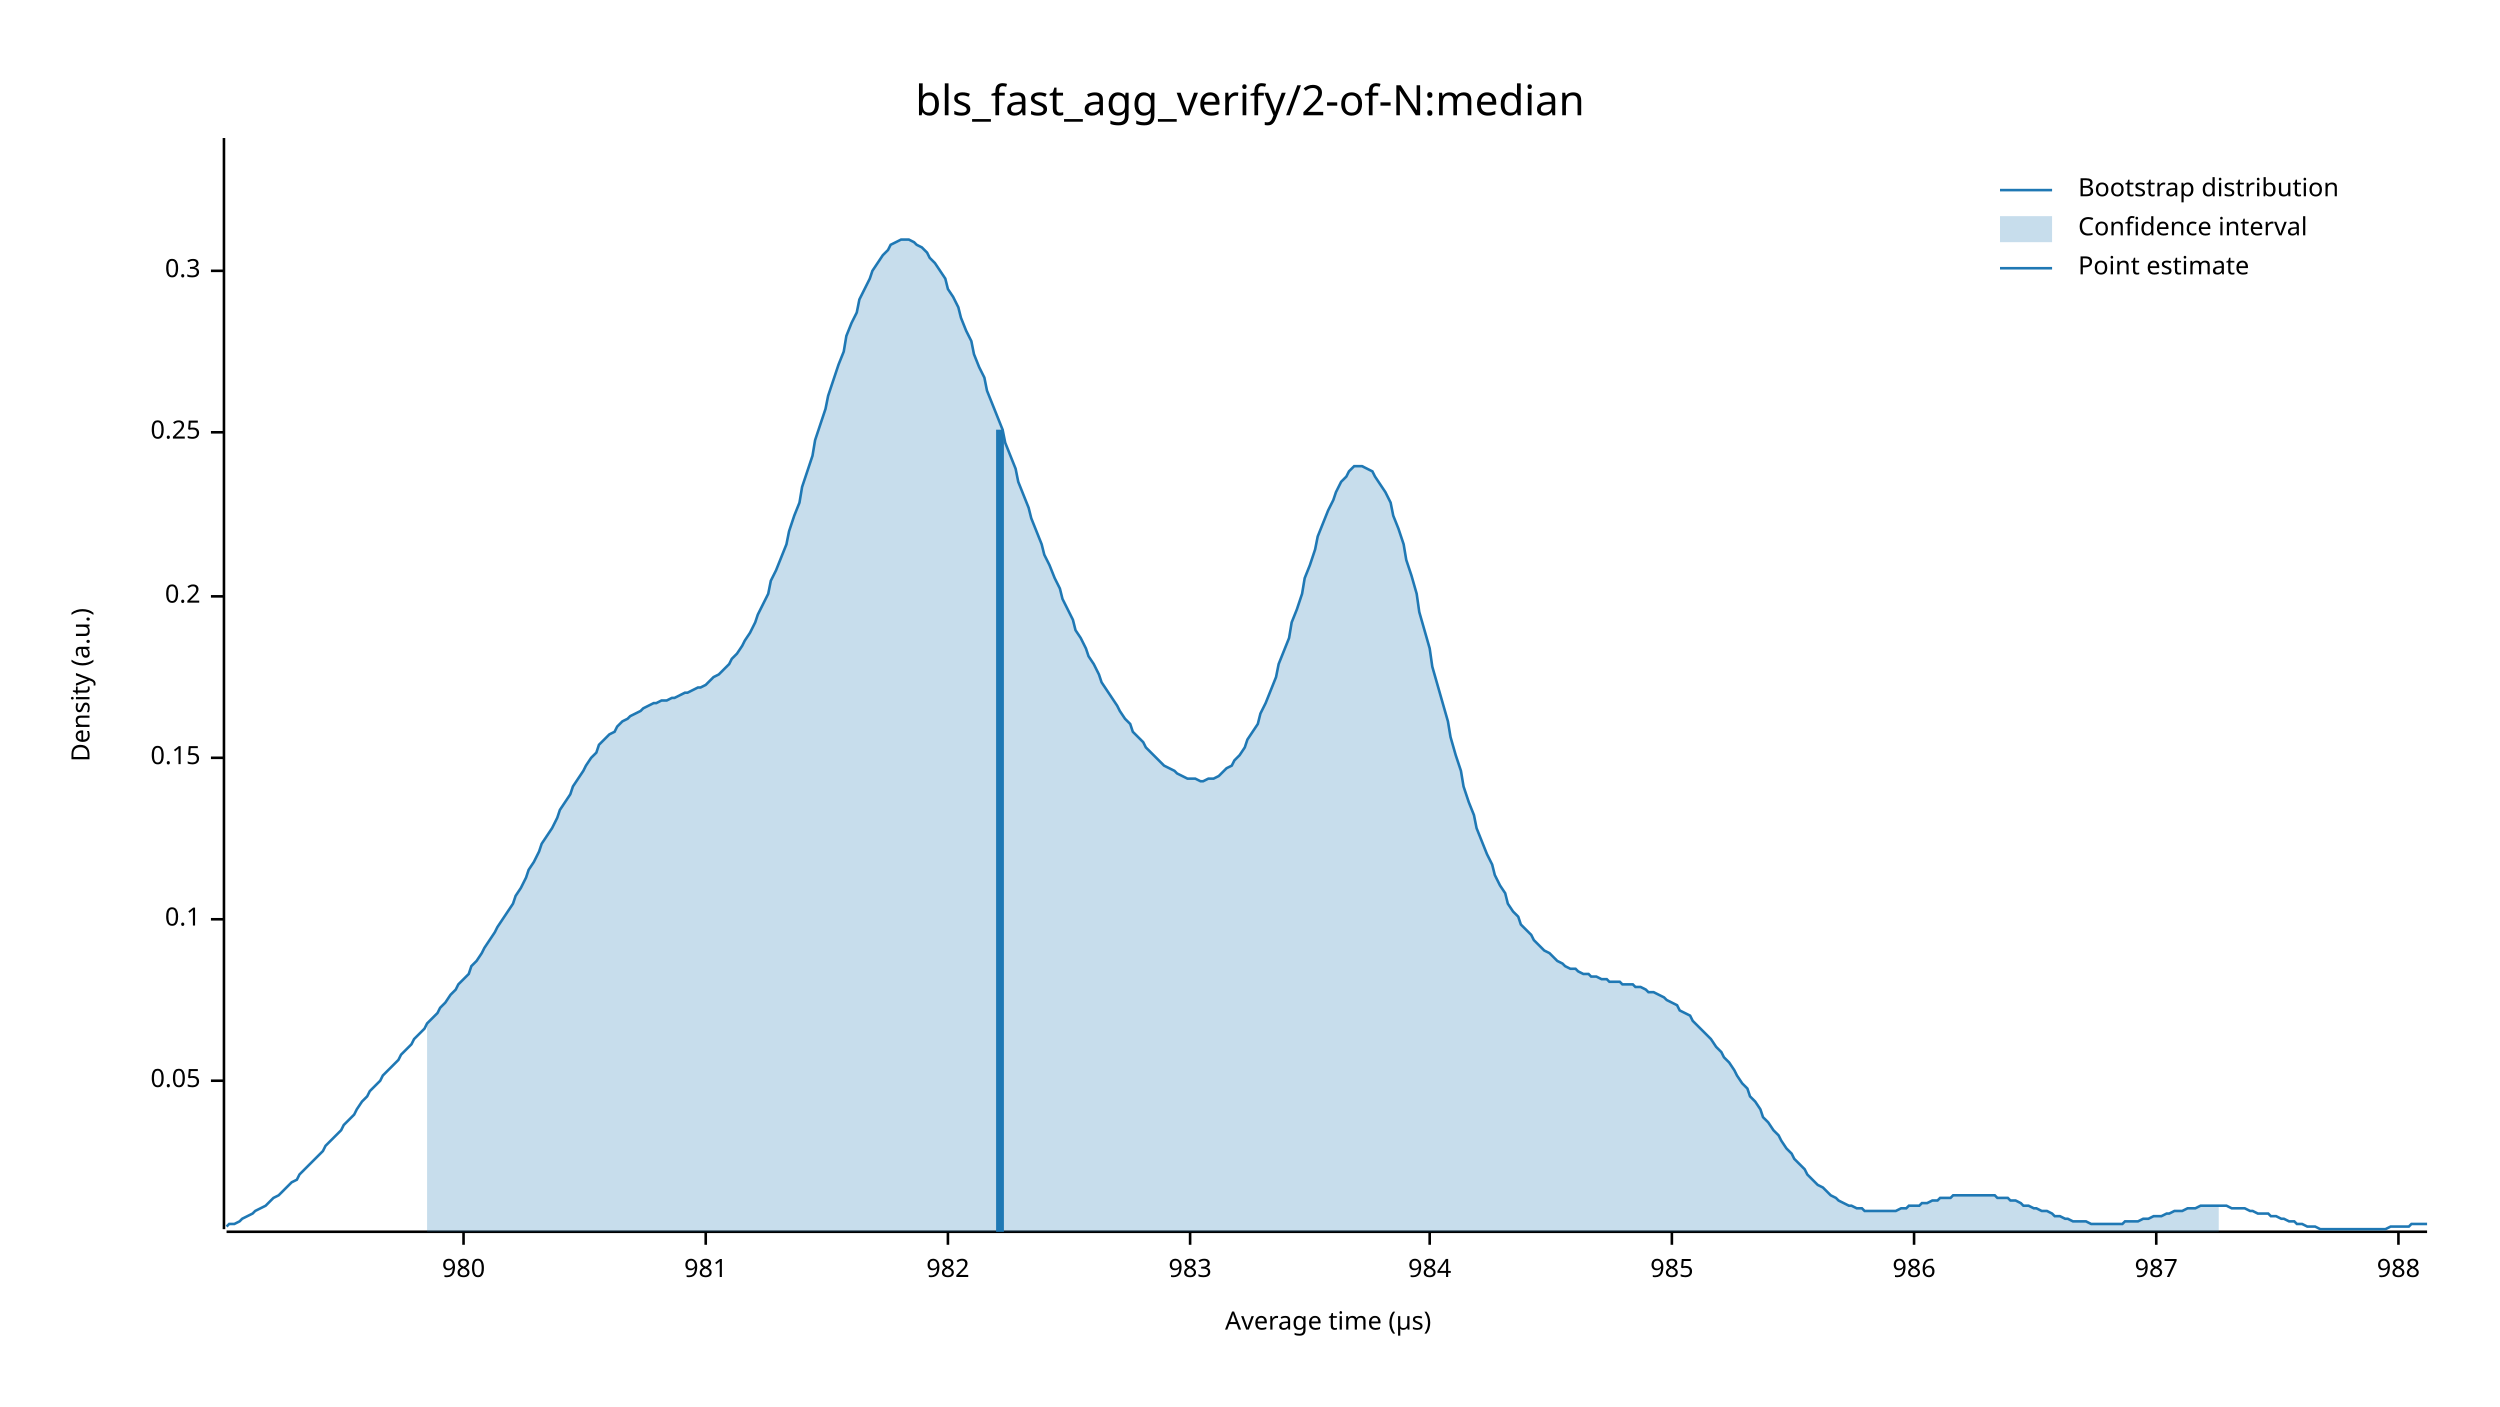
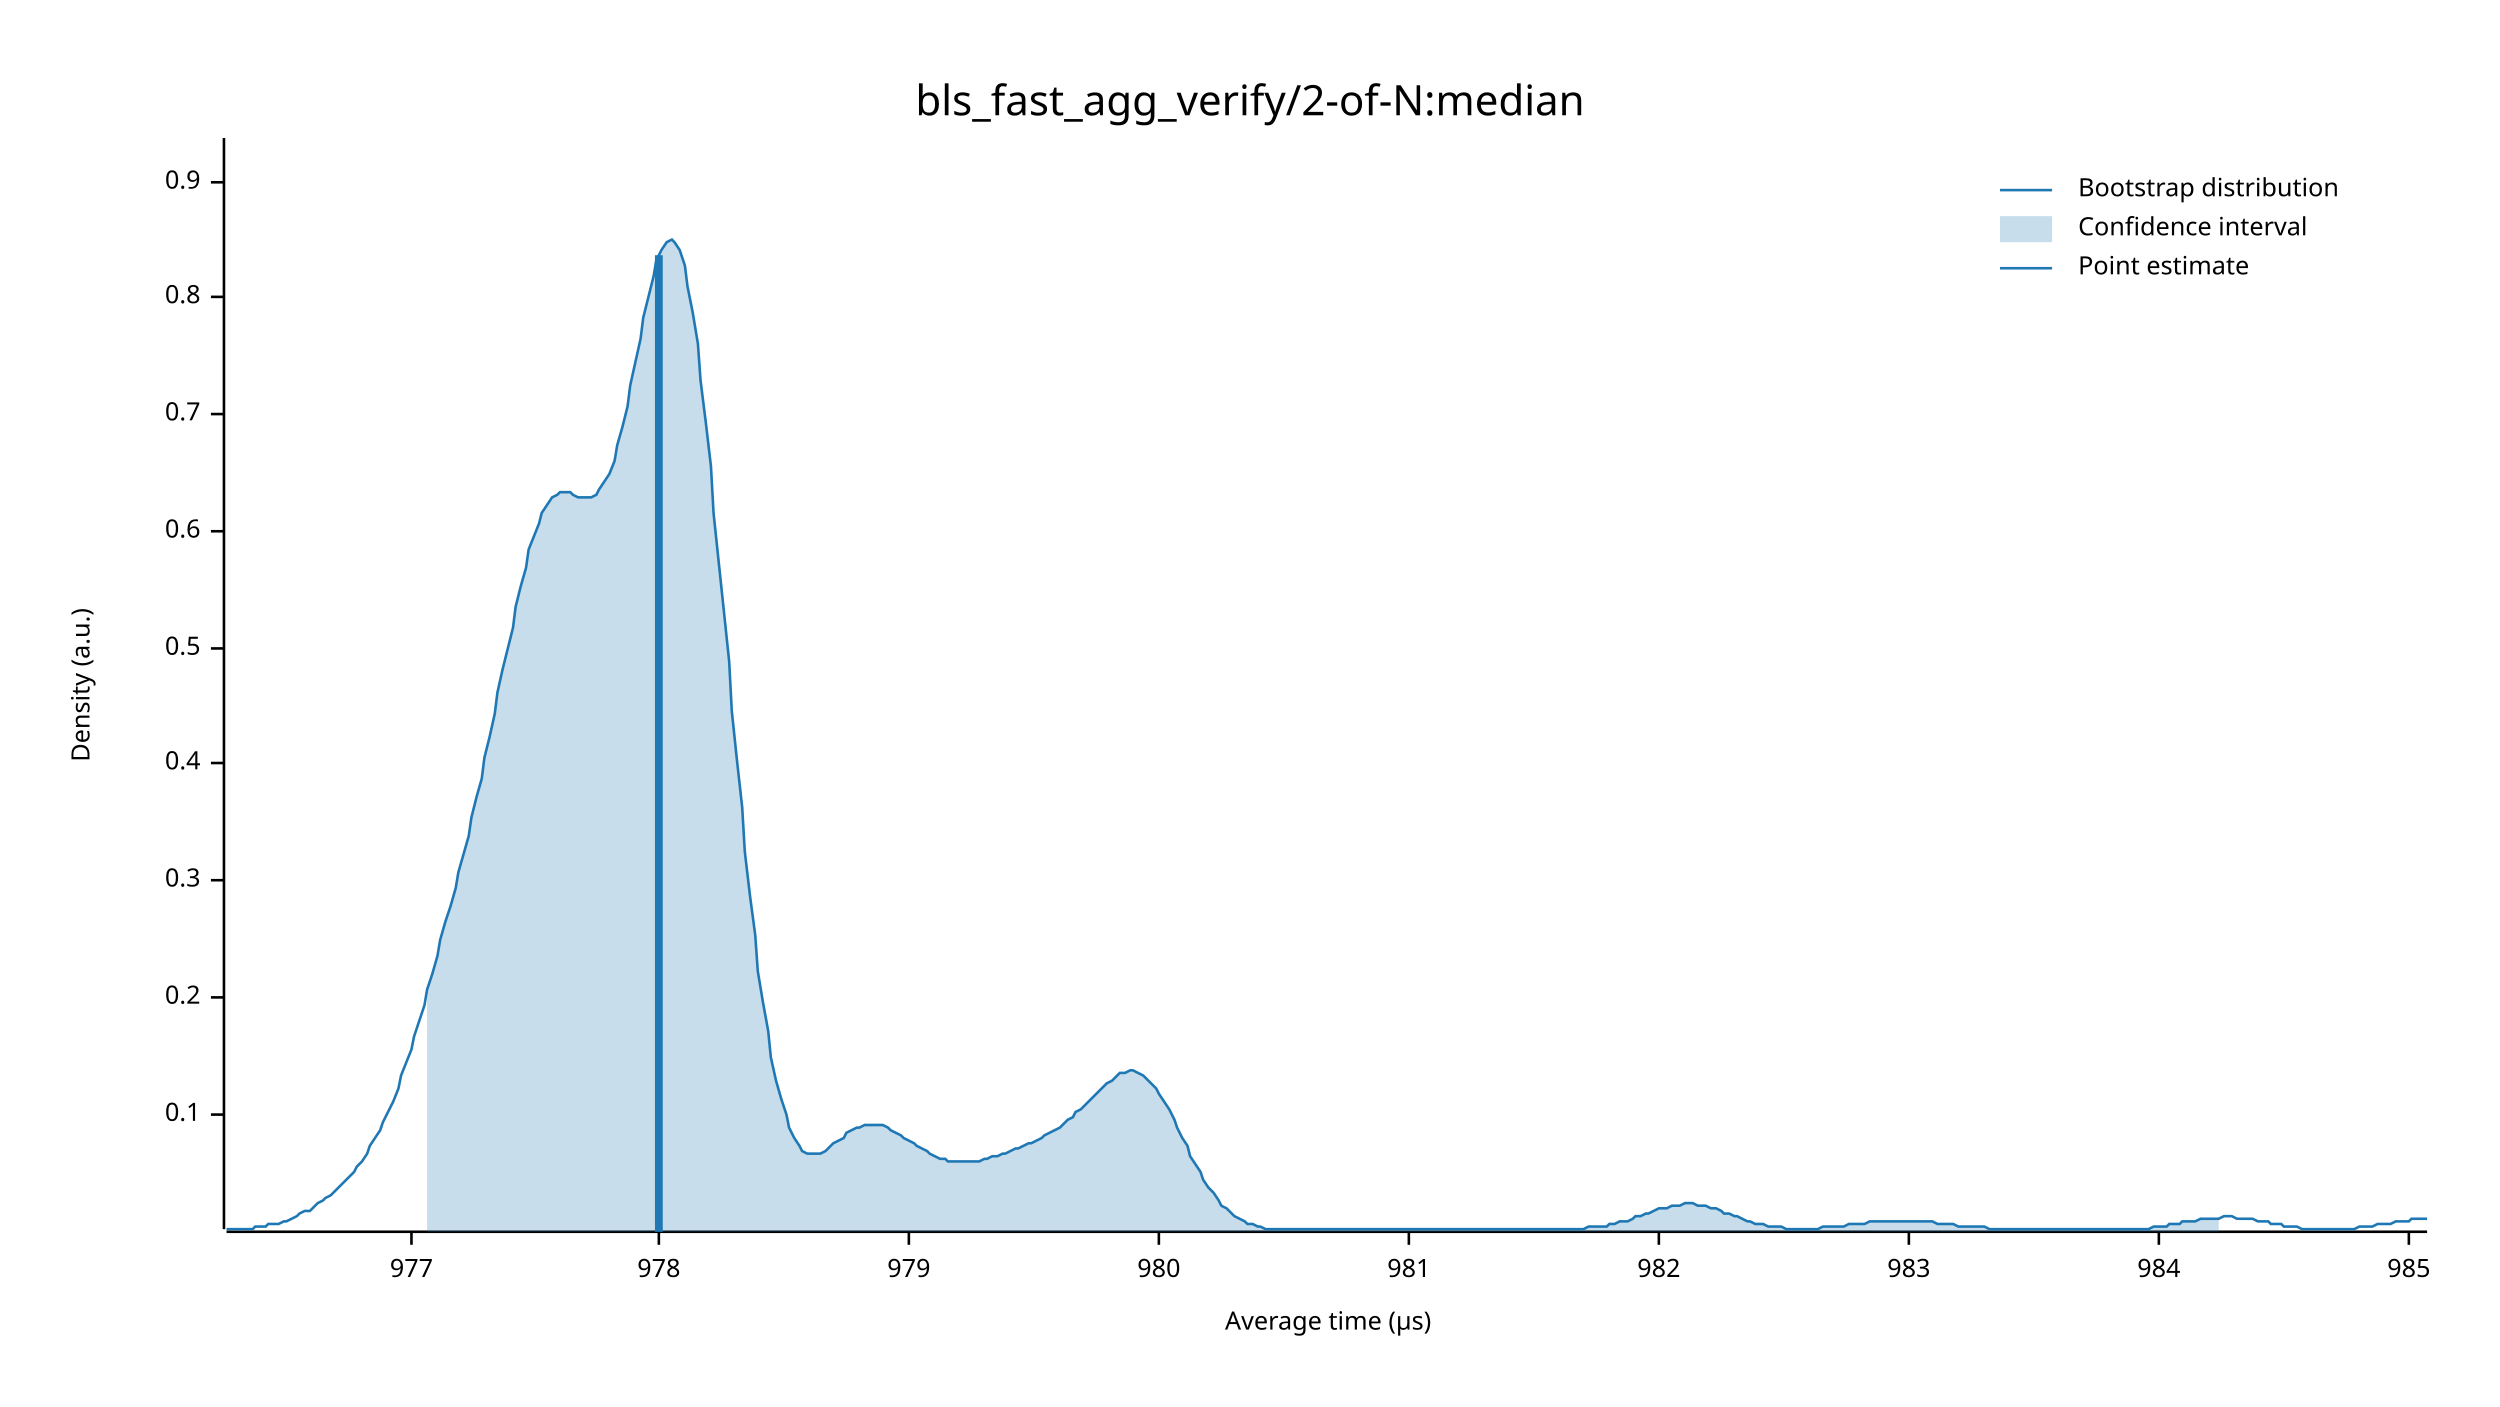
<svg xmlns="http://www.w3.org/2000/svg" width="960" height="540" viewBox="0 0 960 540">
  <text x="480" y="32" dy="0.76em" text-anchor="middle" font-family="sans-serif" font-size="16.129" opacity="1" fill="#000000">
bls_fast_agg_verify/2-of-N:median
</text>
  <text x="27" y="263" dy="0.76em" text-anchor="middle" font-family="sans-serif" font-size="9.677" opacity="1" fill="#000000" transform="rotate(270, 27, 263)">
Density (a.u.)
</text>
  <text x="510" y="513" dy="-0.5ex" text-anchor="middle" font-family="sans-serif" font-size="9.677" opacity="1" fill="#000000">
Average time (µs)
</text>
  <polyline fill="none" opacity="1" stroke="#000000" stroke-width="1" points="86,53 86,472 " />
-   <text x="77" y="415" dy="0.5ex" text-anchor="end" font-family="sans-serif" font-size="9.677" opacity="1" fill="#000000">
- 0.05
- </text>
-   <polyline fill="none" opacity="1" stroke="#000000" stroke-width="1" points="81,415 86,415 " />
-   <text x="77" y="353" dy="0.5ex" text-anchor="end" font-family="sans-serif" font-size="9.677" opacity="1" fill="#000000">
+   <text x="77" y="428" dy="0.5ex" text-anchor="end" font-family="sans-serif" font-size="9.677" opacity="1" fill="#000000">
0.1
</text>
-   <polyline fill="none" opacity="1" stroke="#000000" stroke-width="1" points="81,353 86,353 " />
-   <text x="77" y="291" dy="0.5ex" text-anchor="end" font-family="sans-serif" font-size="9.677" opacity="1" fill="#000000">
- 0.15
- </text>
-   <polyline fill="none" opacity="1" stroke="#000000" stroke-width="1" points="81,291 86,291 " />
-   <text x="77" y="229" dy="0.5ex" text-anchor="end" font-family="sans-serif" font-size="9.677" opacity="1" fill="#000000">
+   <polyline fill="none" opacity="1" stroke="#000000" stroke-width="1" points="81,428 86,428 " />
+   <text x="77" y="383" dy="0.5ex" text-anchor="end" font-family="sans-serif" font-size="9.677" opacity="1" fill="#000000">
0.2
</text>
-   <polyline fill="none" opacity="1" stroke="#000000" stroke-width="1" points="81,229 86,229 " />
-   <text x="77" y="166" dy="0.5ex" text-anchor="end" font-family="sans-serif" font-size="9.677" opacity="1" fill="#000000">
- 0.25
- </text>
-   <polyline fill="none" opacity="1" stroke="#000000" stroke-width="1" points="81,166 86,166 " />
-   <text x="77" y="104" dy="0.5ex" text-anchor="end" font-family="sans-serif" font-size="9.677" opacity="1" fill="#000000">
+   <polyline fill="none" opacity="1" stroke="#000000" stroke-width="1" points="81,383 86,383 " />
+   <text x="77" y="338" dy="0.5ex" text-anchor="end" font-family="sans-serif" font-size="9.677" opacity="1" fill="#000000">
0.3
</text>
-   <polyline fill="none" opacity="1" stroke="#000000" stroke-width="1" points="81,104 86,104 " />
+   <polyline fill="none" opacity="1" stroke="#000000" stroke-width="1" points="81,338 86,338 " />
+   <text x="77" y="293" dy="0.5ex" text-anchor="end" font-family="sans-serif" font-size="9.677" opacity="1" fill="#000000">
+ 0.4
+ </text>
+   <polyline fill="none" opacity="1" stroke="#000000" stroke-width="1" points="81,293 86,293 " />
+   <text x="77" y="249" dy="0.5ex" text-anchor="end" font-family="sans-serif" font-size="9.677" opacity="1" fill="#000000">
+ 0.5
+ </text>
+   <polyline fill="none" opacity="1" stroke="#000000" stroke-width="1" points="81,249 86,249 " />
+   <text x="77" y="204" dy="0.5ex" text-anchor="end" font-family="sans-serif" font-size="9.677" opacity="1" fill="#000000">
+ 0.6
+ </text>
+   <polyline fill="none" opacity="1" stroke="#000000" stroke-width="1" points="81,204 86,204 " />
+   <text x="77" y="159" dy="0.5ex" text-anchor="end" font-family="sans-serif" font-size="9.677" opacity="1" fill="#000000">
+ 0.7
+ </text>
+   <polyline fill="none" opacity="1" stroke="#000000" stroke-width="1" points="81,159 86,159 " />
+   <text x="77" y="114" dy="0.5ex" text-anchor="end" font-family="sans-serif" font-size="9.677" opacity="1" fill="#000000">
+ 0.8
+ </text>
+   <polyline fill="none" opacity="1" stroke="#000000" stroke-width="1" points="81,114 86,114 " />
+   <text x="77" y="70" dy="0.5ex" text-anchor="end" font-family="sans-serif" font-size="9.677" opacity="1" fill="#000000">
+ 0.9
+ </text>
+   <polyline fill="none" opacity="1" stroke="#000000" stroke-width="1" points="81,70 86,70 " />
  <polyline fill="none" opacity="1" stroke="#000000" stroke-width="1" points="87,473 932,473 " />
-   <text x="178" y="483" dy="0.76em" text-anchor="middle" font-family="sans-serif" font-size="9.677" opacity="1" fill="#000000">
+   <text x="158" y="483" dy="0.76em" text-anchor="middle" font-family="sans-serif" font-size="9.677" opacity="1" fill="#000000">
+ 977
+ </text>
+   <polyline fill="none" opacity="1" stroke="#000000" stroke-width="1" points="158,473 158,478 " />
+   <text x="253" y="483" dy="0.76em" text-anchor="middle" font-family="sans-serif" font-size="9.677" opacity="1" fill="#000000">
+ 978
+ </text>
+   <polyline fill="none" opacity="1" stroke="#000000" stroke-width="1" points="253,473 253,478 " />
+   <text x="349" y="483" dy="0.76em" text-anchor="middle" font-family="sans-serif" font-size="9.677" opacity="1" fill="#000000">
+ 979
+ </text>
+   <polyline fill="none" opacity="1" stroke="#000000" stroke-width="1" points="349,473 349,478 " />
+   <text x="445" y="483" dy="0.76em" text-anchor="middle" font-family="sans-serif" font-size="9.677" opacity="1" fill="#000000">
980
</text>
-   <polyline fill="none" opacity="1" stroke="#000000" stroke-width="1" points="178,473 178,478 " />
-   <text x="271" y="483" dy="0.76em" text-anchor="middle" font-family="sans-serif" font-size="9.677" opacity="1" fill="#000000">
+   <polyline fill="none" opacity="1" stroke="#000000" stroke-width="1" points="445,473 445,478 " />
+   <text x="541" y="483" dy="0.76em" text-anchor="middle" font-family="sans-serif" font-size="9.677" opacity="1" fill="#000000">
981
</text>
-   <polyline fill="none" opacity="1" stroke="#000000" stroke-width="1" points="271,473 271,478 " />
-   <text x="364" y="483" dy="0.76em" text-anchor="middle" font-family="sans-serif" font-size="9.677" opacity="1" fill="#000000">
+   <polyline fill="none" opacity="1" stroke="#000000" stroke-width="1" points="541,473 541,478 " />
+   <text x="637" y="483" dy="0.76em" text-anchor="middle" font-family="sans-serif" font-size="9.677" opacity="1" fill="#000000">
982
</text>
-   <polyline fill="none" opacity="1" stroke="#000000" stroke-width="1" points="364,473 364,478 " />
-   <text x="457" y="483" dy="0.76em" text-anchor="middle" font-family="sans-serif" font-size="9.677" opacity="1" fill="#000000">
+   <polyline fill="none" opacity="1" stroke="#000000" stroke-width="1" points="637,473 637,478 " />
+   <text x="733" y="483" dy="0.76em" text-anchor="middle" font-family="sans-serif" font-size="9.677" opacity="1" fill="#000000">
983
</text>
-   <polyline fill="none" opacity="1" stroke="#000000" stroke-width="1" points="457,473 457,478 " />
-   <text x="549" y="483" dy="0.76em" text-anchor="middle" font-family="sans-serif" font-size="9.677" opacity="1" fill="#000000">
+   <polyline fill="none" opacity="1" stroke="#000000" stroke-width="1" points="733,473 733,478 " />
+   <text x="829" y="483" dy="0.76em" text-anchor="middle" font-family="sans-serif" font-size="9.677" opacity="1" fill="#000000">
984
</text>
-   <polyline fill="none" opacity="1" stroke="#000000" stroke-width="1" points="549,473 549,478 " />
-   <text x="642" y="483" dy="0.76em" text-anchor="middle" font-family="sans-serif" font-size="9.677" opacity="1" fill="#000000">
+   <polyline fill="none" opacity="1" stroke="#000000" stroke-width="1" points="829,473 829,478 " />
+   <text x="925" y="483" dy="0.76em" text-anchor="middle" font-family="sans-serif" font-size="9.677" opacity="1" fill="#000000">
985
</text>
-   <polyline fill="none" opacity="1" stroke="#000000" stroke-width="1" points="642,473 642,478 " />
-   <text x="735" y="483" dy="0.76em" text-anchor="middle" font-family="sans-serif" font-size="9.677" opacity="1" fill="#000000">
- 986
- </text>
-   <polyline fill="none" opacity="1" stroke="#000000" stroke-width="1" points="735,473 735,478 " />
-   <text x="828" y="483" dy="0.76em" text-anchor="middle" font-family="sans-serif" font-size="9.677" opacity="1" fill="#000000">
- 987
- </text>
-   <polyline fill="none" opacity="1" stroke="#000000" stroke-width="1" points="828,473 828,478 " />
-   <text x="921" y="483" dy="0.76em" text-anchor="middle" font-family="sans-serif" font-size="9.677" opacity="1" fill="#000000">
- 988
- </text>
-   <polyline fill="none" opacity="1" stroke="#000000" stroke-width="1" points="921,473 921,478 " />
-   <polyline fill="none" opacity="1" stroke="#1F78B4" stroke-width="1" points="87,471 88,470 90,470 92,469 93,468 95,467 97,466 98,465 100,464 102,463 103,462 105,460 107,459 109,457 110,456 112,454 114,453 115,451 117,449 119,447 120,446 122,444 124,442 125,440 127,438 129,436 131,434 132,432 134,430 136,428 137,426 139,423 141,421 142,419 144,417 146,415 147,413 149,411 151,409 153,407 154,405 156,403 158,401 159,399 161,397 163,395 164,393 166,391 168,389 169,387 171,385 173,382 175,380 176,378 178,376 180,374 181,371 183,369 185,366 186,364 188,361 190,358 191,356 193,353 195,350 197,347 198,344 200,341 202,337 203,334 205,331 207,327 208,324 210,321 212,318 214,314 215,311 217,308 219,305 220,302 222,299 224,296 225,294 227,291 229,289 230,286 232,284 234,282 236,281 237,279 239,277 241,276 242,275 244,274 246,273 247,272 249,271 251,270 252,270 254,269 256,269 258,268 259,268 261,267 263,266 264,266 266,265 268,264 269,264 271,263 273,261 274,260 276,259 278,257 280,255 281,253 283,251 285,248 286,246 288,243 290,239 291,236 293,232 295,228 296,223 298,219 300,214 302,209 303,204 305,198 307,193 308,187 310,181 312,175 313,169 315,163 317,157 318,152 320,146 322,140 324,135 325,129 327,124 329,120 330,115 332,111 334,107 335,104 337,101 339,98 341,96 342,94 344,93 346,92 347,92 349,92 351,93 352,94 354,95 356,97 357,99 359,101 361,104 363,107 364,111 366,114 368,118 369,122 371,127 373,131 374,136 376,141 378,145 379,150 381,155 383,160 385,165 386,170 388,175 390,180 391,185 393,190 395,195 396,199 398,204 400,209 401,213 403,217 405,222 407,226 408,230 410,234 412,238 413,242 415,245 417,249 418,252 420,255 422,259 423,262 425,265 427,268 429,271 430,273 432,276 434,278 435,281 437,283 439,285 440,287 442,289 444,291 445,292 447,294 449,295 451,296 452,297 454,298 456,299 457,299 459,299 461,300 462,300 464,299 466,299 468,298 469,297 471,295 473,294 474,292 476,290 478,287 479,284 481,281 483,278 484,274 486,270 488,265 490,260 491,255 493,250 495,245 496,239 498,234 500,228 501,222 503,217 505,211 506,206 508,201 510,196 512,192 513,189 515,185 517,183 518,181 520,179 522,179 523,179 525,180 527,181 528,183 530,186 532,189 534,193 535,198 537,203 539,209 540,215 542,221 544,228 545,235 547,242 549,249 550,256 552,263 554,270 556,277 557,283 559,290 561,296 562,302 564,308 566,313 567,318 569,323 571,328 573,332 574,336 576,340 578,343 579,347 581,350 583,352 584,355 586,357 588,359 589,361 591,363 593,365 595,366 596,367 598,369 600,370 601,371 603,372 605,372 606,373 608,374 610,374 611,375 613,375 615,376 617,376 618,377 620,377 622,377 623,378 625,378 627,378 628,379 630,379 632,380 633,381 635,381 637,382 639,383 640,384 642,385 644,386 645,388 647,389 649,390 650,392 652,394 654,396 655,397 657,399 659,402 661,404 662,406 664,408 666,411 667,413 669,416 671,418 672,421 674,423 676,426 677,429 679,431 681,434 683,436 684,438 686,441 688,443 689,445 691,447 693,449 694,451 696,453 698,455 700,456 701,457 703,459 705,460 706,461 708,462 710,463 711,463 713,464 715,464 716,465 718,465 720,465 722,465 723,465 725,465 727,465 728,465 730,464 732,464 733,463 735,463 737,463 738,462 740,462 742,461 744,461 745,460 747,460 749,460 750,459 752,459 754,459 755,459 757,459 759,459 760,459 762,459 764,459 766,459 767,460 769,460 771,460 772,461 774,461 776,462 777,463 779,463 781,464 782,464 784,465 786,465 788,466 789,467 791,467 793,468 794,468 796,469 798,469 799,469 801,469 803,470 804,470 806,470 808,470 810,470 811,470 813,470 815,470 816,469 818,469 820,469 821,469 823,468 825,468 827,467 828,467 830,467 832,466 833,466 835,465 837,465 838,465 840,464 842,464 843,464 845,463 847,463 849,463 850,463 852,463 854,463 855,463 857,464 859,464 860,464 862,464 864,465 865,465 867,466 869,466 871,466 872,467 874,467 876,468 877,468 879,469 881,469 882,470 884,470 886,471 887,471 889,471 891,472 893,472 894,472 896,472 898,472 899,472 901,472 903,472 904,472 906,472 908,472 909,472 911,472 913,472 915,472 916,472 918,471 920,471 921,471 923,471 925,471 926,470 928,470 930,470 932,470 " />
-   <polygon opacity="0.25" fill="#1F78B4" points="164,393 166,391 168,389 169,387 171,385 173,382 175,380 176,378 178,376 180,374 181,371 183,369 185,366 186,364 188,361 190,358 191,356 193,353 195,350 197,347 198,344 200,341 202,337 203,334 205,331 207,327 208,324 210,321 212,318 214,314 215,311 217,308 219,305 220,302 222,299 224,296 225,294 227,291 229,289 230,286 232,284 234,282 236,281 237,279 239,277 241,276 242,275 244,274 246,273 247,272 249,271 251,270 252,270 254,269 256,269 258,268 259,268 261,267 263,266 264,266 266,265 268,264 269,264 271,263 273,261 274,260 276,259 278,257 280,255 281,253 283,251 285,248 286,246 288,243 290,239 291,236 293,232 295,228 296,223 298,219 300,214 302,209 303,204 305,198 307,193 308,187 310,181 312,175 313,169 315,163 317,157 318,152 320,146 322,140 324,135 325,129 327,124 329,120 330,115 332,111 334,107 335,104 337,101 339,98 341,96 342,94 344,93 346,92 347,92 349,92 351,93 352,94 354,95 356,97 357,99 359,101 361,104 363,107 364,111 366,114 368,118 369,122 371,127 373,131 374,136 376,141 378,145 379,150 381,155 383,160 385,165 386,170 388,175 390,180 391,185 393,190 395,195 396,199 398,204 400,209 401,213 403,217 405,222 407,226 408,230 410,234 412,238 413,242 415,245 417,249 418,252 420,255 422,259 423,262 425,265 427,268 429,271 430,273 432,276 434,278 435,281 437,283 439,285 440,287 442,289 444,291 445,292 447,294 449,295 451,296 452,297 454,298 456,299 457,299 459,299 461,300 462,300 464,299 466,299 468,298 469,297 471,295 473,294 474,292 476,290 478,287 479,284 481,281 483,278 484,274 486,270 488,265 490,260 491,255 493,250 495,245 496,239 498,234 500,228 501,222 503,217 505,211 506,206 508,201 510,196 512,192 513,189 515,185 517,183 518,181 520,179 522,179 523,179 525,180 527,181 528,183 530,186 532,189 534,193 535,198 537,203 539,209 540,215 542,221 544,228 545,235 547,242 549,249 550,256 552,263 554,270 556,277 557,283 559,290 561,296 562,302 564,308 566,313 567,318 569,323 571,328 573,332 574,336 576,340 578,343 579,347 581,350 583,352 584,355 586,357 588,359 589,361 591,363 593,365 595,366 596,367 598,369 600,370 601,371 603,372 605,372 606,373 608,374 610,374 611,375 613,375 615,376 617,376 618,377 620,377 622,377 623,378 625,378 627,378 628,379 630,379 632,380 633,381 635,381 637,382 639,383 640,384 642,385 644,386 645,388 647,389 649,390 650,392 652,394 654,396 655,397 657,399 659,402 661,404 662,406 664,408 666,411 667,413 669,416 671,418 672,421 674,423 676,426 677,429 679,431 681,434 683,436 684,438 686,441 688,443 689,445 691,447 693,449 694,451 696,453 698,455 700,456 701,457 703,459 705,460 706,461 708,462 710,463 711,463 713,464 715,464 716,465 718,465 720,465 722,465 723,465 725,465 727,465 728,465 730,464 732,464 733,463 735,463 737,463 738,462 740,462 742,461 744,461 745,460 747,460 749,460 750,459 752,459 754,459 755,459 757,459 759,459 760,459 762,459 764,459 766,459 767,460 769,460 771,460 772,461 774,461 776,462 777,463 779,463 781,464 782,464 784,465 786,465 788,466 789,467 791,467 793,468 794,468 796,469 798,469 799,469 801,469 803,470 804,470 806,470 808,470 810,470 811,470 813,470 815,470 816,469 818,469 820,469 821,469 823,468 825,468 827,467 828,467 830,467 832,466 833,466 835,465 837,465 838,465 840,464 842,464 843,464 845,463 847,463 849,463 850,463 852,463 852,473 164,473 " />
-   <polyline fill="none" opacity="1" stroke="#1F78B4" stroke-width="3" points="384,473 384,165 " />
+   <polyline fill="none" opacity="1" stroke="#000000" stroke-width="1" points="925,473 925,478 " />
+   <polyline fill="none" opacity="1" stroke="#1F78B4" stroke-width="1" points="87,472 88,472 90,472 92,472 93,472 95,472 97,472 98,471 100,471 102,471 103,470 105,470 107,470 109,469 110,469 112,468 114,467 115,466 117,465 119,465 120,464 122,462 124,461 125,460 127,459 129,457 131,455 132,454 134,452 136,450 137,448 139,446 141,443 142,440 144,437 146,434 147,431 149,427 151,423 153,418 154,413 156,408 158,403 159,398 161,392 163,386 164,380 166,374 168,367 169,361 171,354 173,348 175,341 176,335 178,328 180,321 181,314 183,306 185,299 186,291 188,283 190,274 191,266 193,257 195,249 197,241 198,233 200,225 202,218 203,211 205,206 207,201 208,197 210,194 212,191 214,190 215,189 217,189 219,189 220,190 222,191 224,191 225,191 227,191 229,190 230,188 232,185 234,182 236,177 237,171 239,164 241,156 242,148 244,139 246,130 247,122 249,114 251,106 252,100 254,96 256,93 258,92 259,93 261,96 263,102 264,110 266,120 268,132 269,146 271,162 273,179 274,197 276,216 278,235 280,254 281,273 283,292 285,310 286,327 288,344 290,359 291,373 293,385 295,396 296,406 298,415 300,422 302,428 303,433 305,437 307,440 308,442 310,443 312,443 313,443 315,443 317,442 318,441 320,439 322,438 324,437 325,435 327,434 329,433 330,433 332,432 334,432 335,432 337,432 339,432 341,433 342,434 344,435 346,436 347,437 349,438 351,439 352,440 354,441 356,442 357,443 359,444 361,445 363,445 364,446 366,446 368,446 369,446 371,446 373,446 374,446 376,446 378,445 379,445 381,444 383,444 385,443 386,443 388,442 390,441 391,441 393,440 395,439 396,439 398,438 400,437 401,436 403,435 405,434 407,433 408,432 410,430 412,429 413,427 415,426 417,424 418,423 420,421 422,419 423,418 425,416 427,415 429,413 430,412 432,412 434,411 435,411 437,412 439,413 440,414 442,416 444,418 445,420 447,423 449,426 451,430 452,433 454,437 456,440 457,444 459,447 461,450 462,453 464,456 466,458 468,461 469,463 471,464 473,466 474,467 476,468 478,469 479,470 481,470 483,471 484,471 486,472 488,472 490,472 491,472 493,472 495,472 496,472 498,472 500,472 501,472 503,472 505,472 506,472 508,472 510,472 512,472 513,472 515,472 517,472 518,472 520,472 522,472 523,472 525,472 527,472 528,472 530,472 532,472 534,472 535,472 537,472 539,472 540,472 542,472 544,472 545,472 547,472 549,472 550,472 552,472 554,472 556,472 557,472 559,472 561,472 562,472 564,472 566,472 567,472 569,472 571,472 573,472 574,472 576,472 578,472 579,472 581,472 583,472 584,472 586,472 588,472 589,472 591,472 593,472 595,472 596,472 598,472 600,472 601,472 603,472 605,472 606,472 608,472 610,471 611,471 613,471 615,471 617,471 618,470 620,470 622,469 623,469 625,469 627,468 628,467 630,467 632,466 633,466 635,465 637,464 639,464 640,464 642,463 644,463 645,463 647,462 649,462 650,462 652,463 654,463 655,463 657,464 659,464 661,465 662,466 664,466 666,467 667,467 669,468 671,469 672,469 674,470 676,470 677,470 679,471 681,471 683,471 684,471 686,472 688,472 689,472 691,472 693,472 694,472 696,472 698,472 700,471 701,471 703,471 705,471 706,471 708,471 710,470 711,470 713,470 715,470 716,470 718,469 720,469 722,469 723,469 725,469 727,469 728,469 730,469 732,469 733,469 735,469 737,469 738,469 740,469 742,469 744,470 745,470 747,470 749,470 750,470 752,471 754,471 755,471 757,471 759,471 760,471 762,471 764,472 766,472 767,472 769,472 771,472 772,472 774,472 776,472 777,472 779,472 781,472 782,472 784,472 786,472 788,472 789,472 791,472 793,472 794,472 796,472 798,472 799,472 801,472 803,472 804,472 806,472 808,472 810,472 811,472 813,472 815,472 816,472 818,472 820,472 821,472 823,472 825,472 827,471 828,471 830,471 832,471 833,470 835,470 837,470 838,469 840,469 842,469 843,469 845,468 847,468 849,468 850,468 852,468 854,467 855,467 857,467 859,468 860,468 862,468 864,468 865,468 867,469 869,469 871,469 872,470 874,470 876,470 877,471 879,471 881,471 882,471 884,472 886,472 887,472 889,472 891,472 893,472 894,472 896,472 898,472 899,472 901,472 903,472 904,472 906,471 908,471 909,471 911,471 913,470 915,470 916,470 918,470 920,469 921,469 923,469 925,469 926,468 928,468 930,468 932,468 " />
+   <polygon opacity="0.25" fill="#1F78B4" points="164,380 166,374 168,367 169,361 171,354 173,348 175,341 176,335 178,328 180,321 181,314 183,306 185,299 186,291 188,283 190,274 191,266 193,257 195,249 197,241 198,233 200,225 202,218 203,211 205,206 207,201 208,197 210,194 212,191 214,190 215,189 217,189 219,189 220,190 222,191 224,191 225,191 227,191 229,190 230,188 232,185 234,182 236,177 237,171 239,164 241,156 242,148 244,139 246,130 247,122 249,114 251,106 252,100 254,96 256,93 258,92 259,93 261,96 263,102 264,110 266,120 268,132 269,146 271,162 273,179 274,197 276,216 278,235 280,254 281,273 283,292 285,310 286,327 288,344 290,359 291,373 293,385 295,396 296,406 298,415 300,422 302,428 303,433 305,437 307,440 308,442 310,443 312,443 313,443 315,443 317,442 318,441 320,439 322,438 324,437 325,435 327,434 329,433 330,433 332,432 334,432 335,432 337,432 339,432 341,433 342,434 344,435 346,436 347,437 349,438 351,439 352,440 354,441 356,442 357,443 359,444 361,445 363,445 364,446 366,446 368,446 369,446 371,446 373,446 374,446 376,446 378,445 379,445 381,444 383,444 385,443 386,443 388,442 390,441 391,441 393,440 395,439 396,439 398,438 400,437 401,436 403,435 405,434 407,433 408,432 410,430 412,429 413,427 415,426 417,424 418,423 420,421 422,419 423,418 425,416 427,415 429,413 430,412 432,412 434,411 435,411 437,412 439,413 440,414 442,416 444,418 445,420 447,423 449,426 451,430 452,433 454,437 456,440 457,444 459,447 461,450 462,453 464,456 466,458 468,461 469,463 471,464 473,466 474,467 476,468 478,469 479,470 481,470 483,471 484,471 486,472 488,472 490,472 491,472 493,472 495,472 496,472 498,472 500,472 501,472 503,472 505,472 506,472 508,472 510,472 512,472 513,472 515,472 517,472 518,472 520,472 522,472 523,472 525,472 527,472 528,472 530,472 532,472 534,472 535,472 537,472 539,472 540,472 542,472 544,472 545,472 547,472 549,472 550,472 552,472 554,472 556,472 557,472 559,472 561,472 562,472 564,472 566,472 567,472 569,472 571,472 573,472 574,472 576,472 578,472 579,472 581,472 583,472 584,472 586,472 588,472 589,472 591,472 593,472 595,472 596,472 598,472 600,472 601,472 603,472 605,472 606,472 608,472 610,471 611,471 613,471 615,471 617,471 618,470 620,470 622,469 623,469 625,469 627,468 628,467 630,467 632,466 633,466 635,465 637,464 639,464 640,464 642,463 644,463 645,463 647,462 649,462 650,462 652,463 654,463 655,463 657,464 659,464 661,465 662,466 664,466 666,467 667,467 669,468 671,469 672,469 674,470 676,470 677,470 679,471 681,471 683,471 684,471 686,472 688,472 689,472 691,472 693,472 694,472 696,472 698,472 700,471 701,471 703,471 705,471 706,471 708,471 710,470 711,470 713,470 715,470 716,470 718,469 720,469 722,469 723,469 725,469 727,469 728,469 730,469 732,469 733,469 735,469 737,469 738,469 740,469 742,469 744,470 745,470 747,470 749,470 750,470 752,471 754,471 755,471 757,471 759,471 760,471 762,471 764,472 766,472 767,472 769,472 771,472 772,472 774,472 776,472 777,472 779,472 781,472 782,472 784,472 786,472 788,472 789,472 791,472 793,472 794,472 796,472 798,472 799,472 801,472 803,472 804,472 806,472 808,472 810,472 811,472 813,472 815,472 816,472 818,472 820,472 821,472 823,472 825,472 827,471 828,471 830,471 832,471 833,470 835,470 837,470 838,469 840,469 842,469 843,469 845,468 847,468 849,468 850,468 852,468 852,473 164,473 " />
+   <polyline fill="none" opacity="1" stroke="#1F78B4" stroke-width="3" points="253,473 253,98 " />
  <text x="798" y="68" dy="0.76em" text-anchor="start" font-family="sans-serif" font-size="9.677" opacity="1" fill="#000000">
Bootstrap distribution
</text>
  <text x="798" y="83" dy="0.76em" text-anchor="start" font-family="sans-serif" font-size="9.677" opacity="1" fill="#000000">
Confidence interval
</text>
  <text x="798" y="98" dy="0.76em" text-anchor="start" font-family="sans-serif" font-size="9.677" opacity="1" fill="#000000">
Point estimate
</text>
  <polyline fill="none" opacity="1" stroke="#1F78B4" stroke-width="1" points="768,73 788,73 " />
  <rect x="768" y="83" width="20" height="10" opacity="0.25" fill="#1F78B4" stroke="none" />
  <polyline fill="none" opacity="1" stroke="#1F78B4" stroke-width="1" points="768,103 788,103 " />
</svg>
